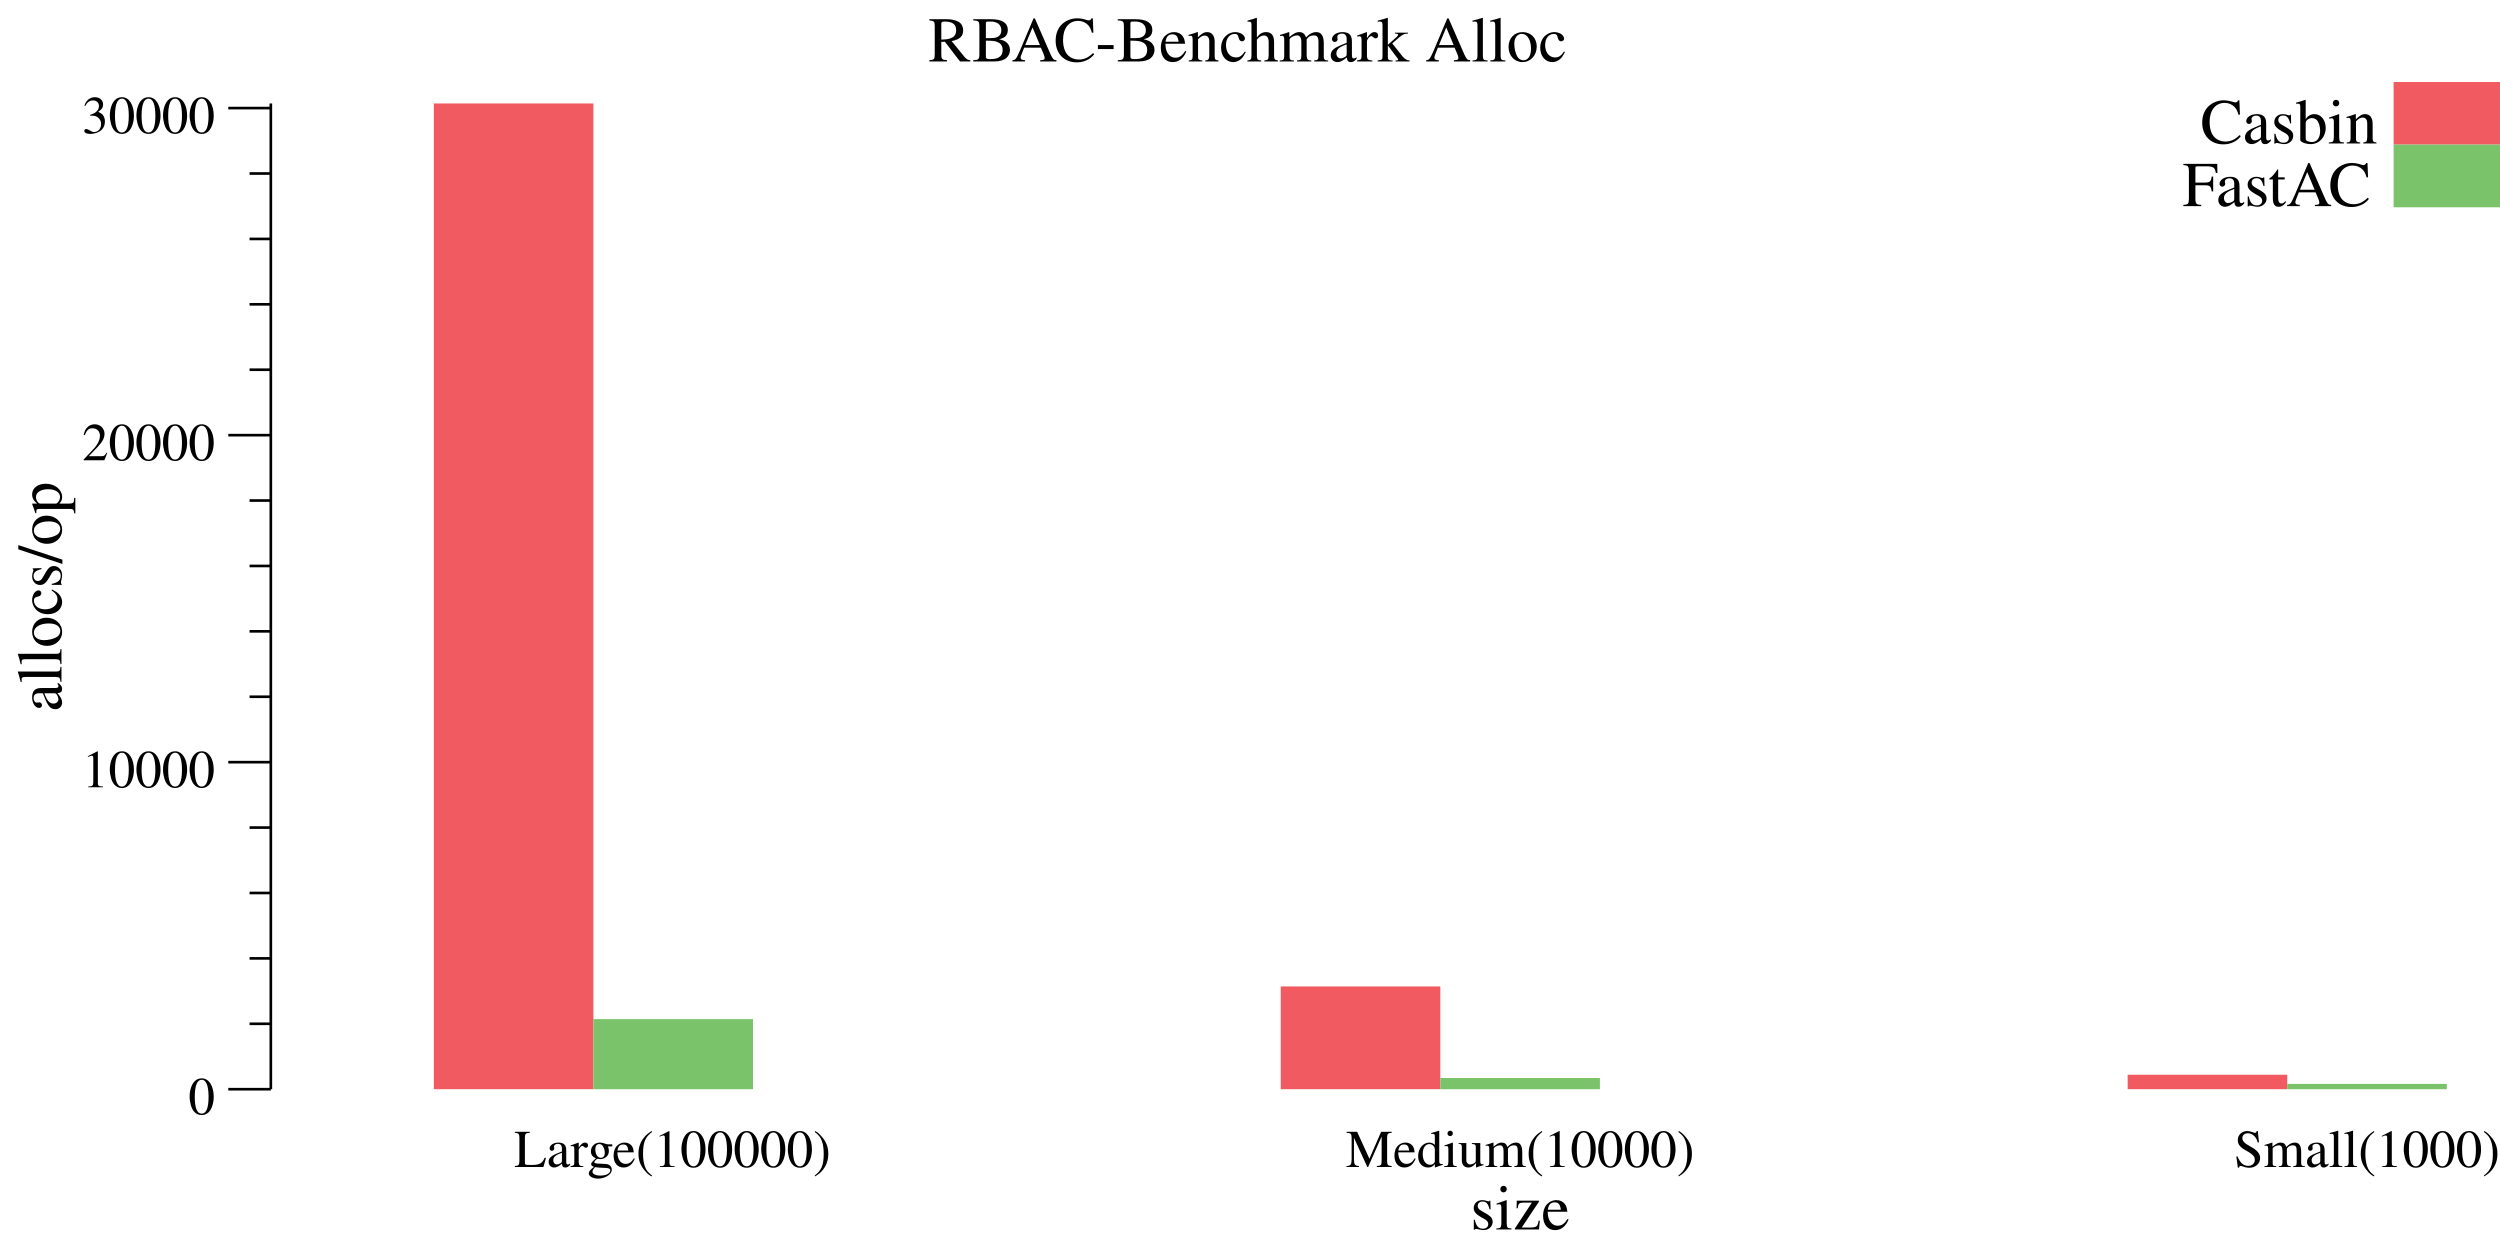
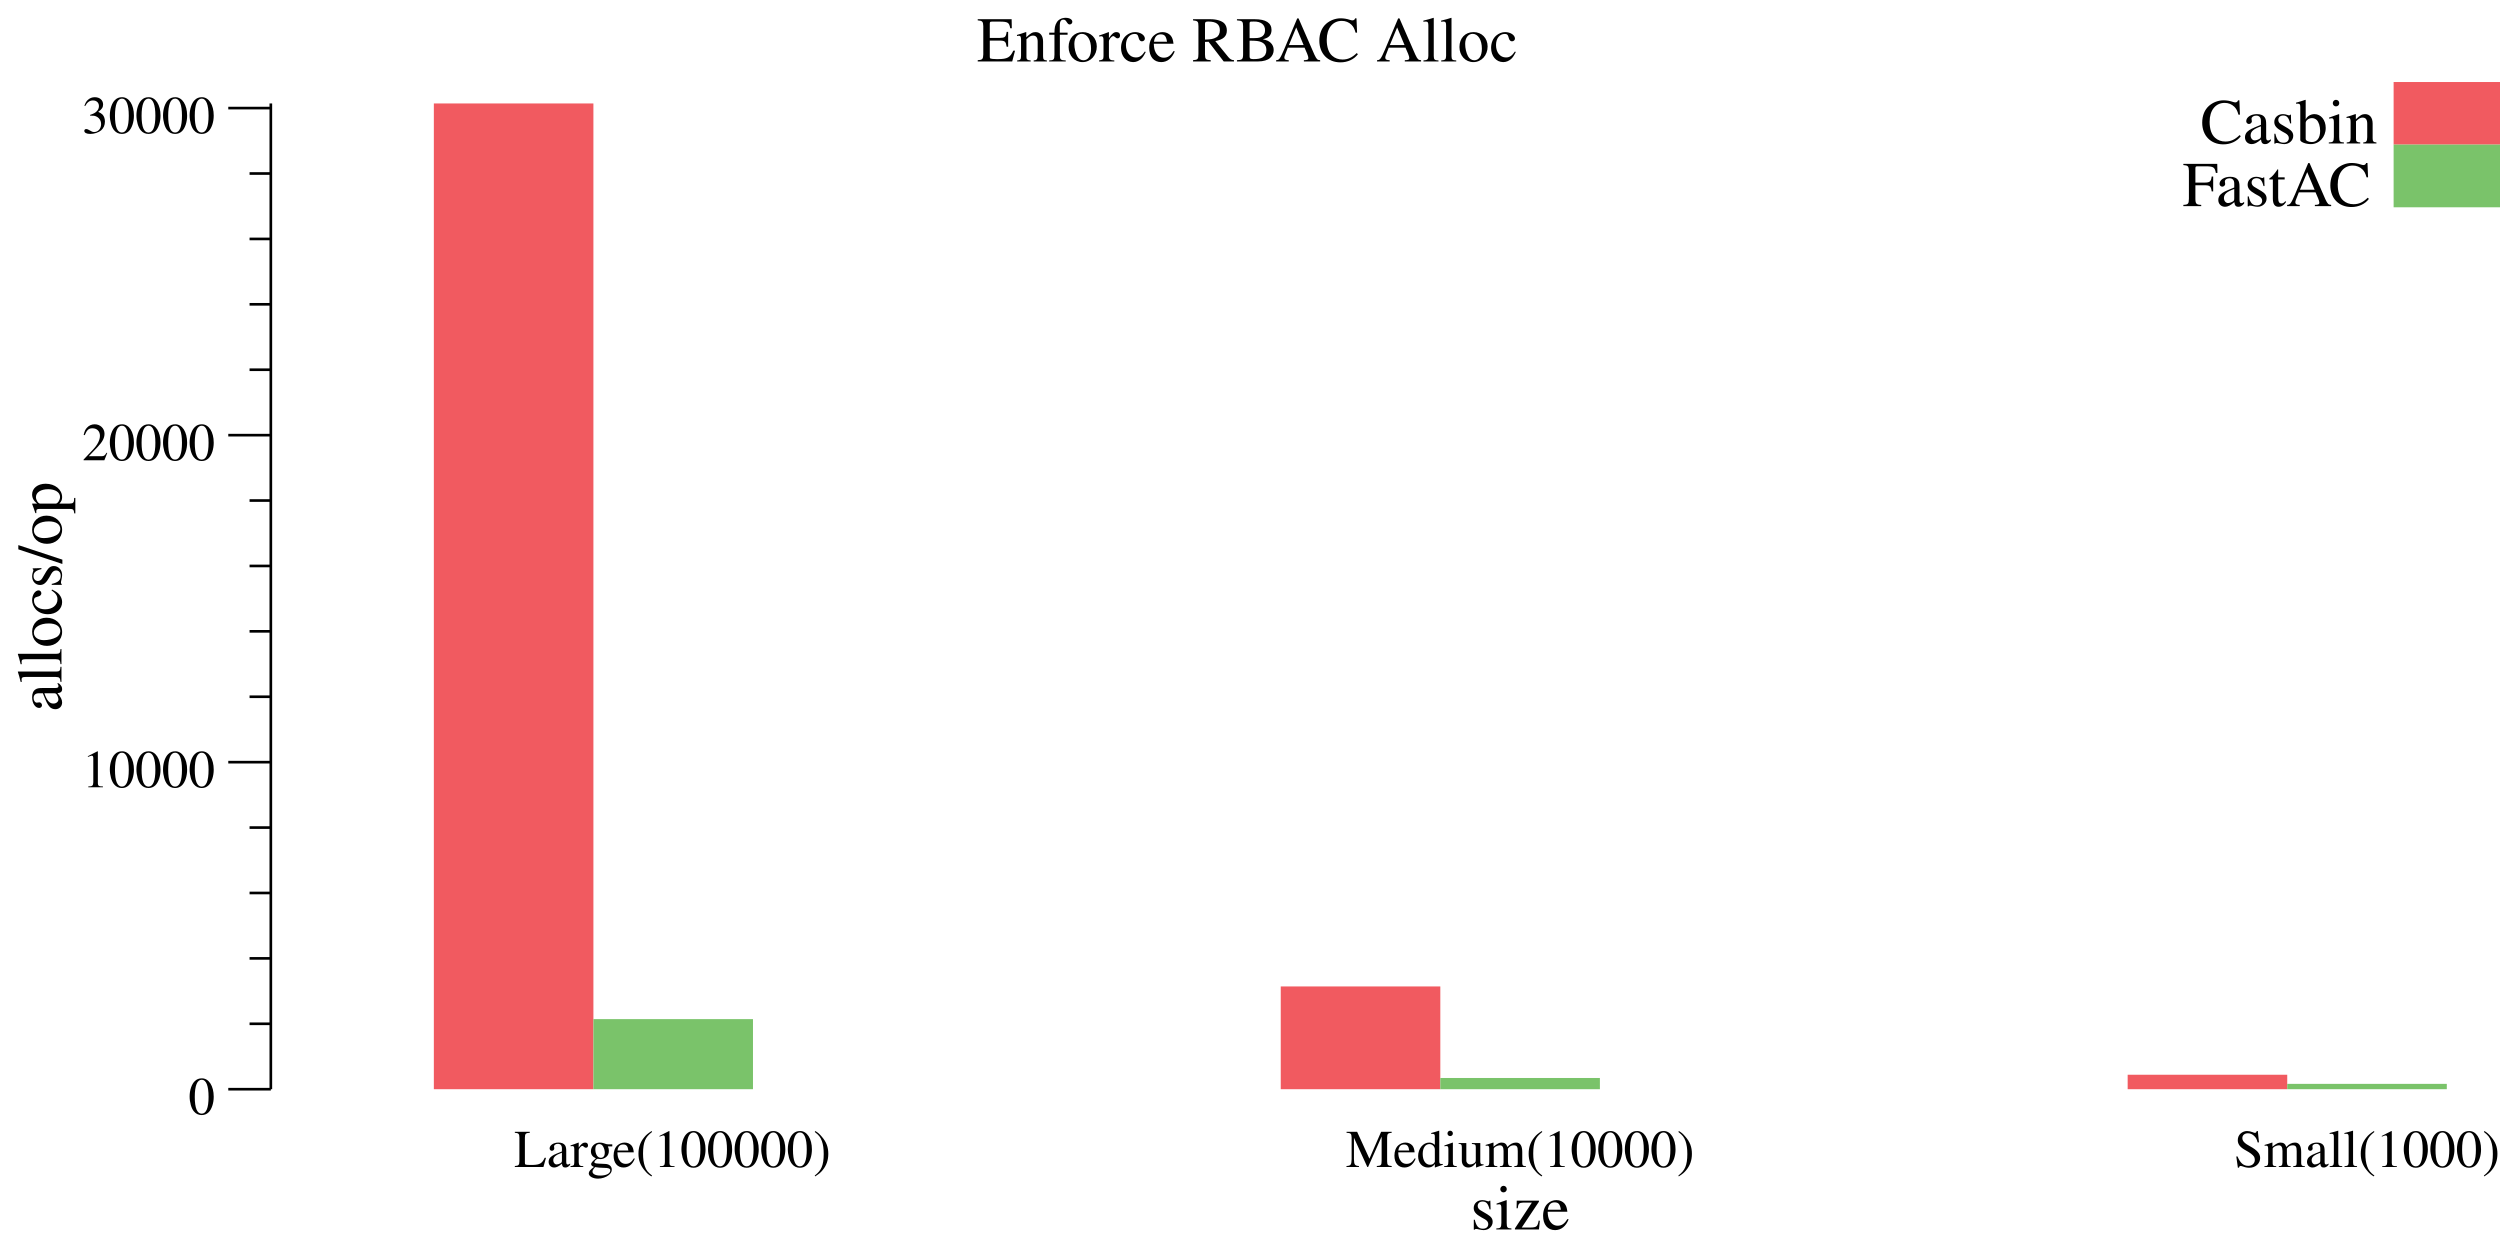
<svg xmlns="http://www.w3.org/2000/svg" width="470pt" height="235pt" viewBox="0 0 470 235">
  <g transform="scale(1, -1) translate(0, -235)">
    <path d="M0,0L470,0L470,235L0,235Z" style="fill:#FFFFFF" />
-     <text x="174.51" y="-223.45" transform="scale(1, -1)" style="font-family:Times;font-weight:normal;font-style:normal;font-size:12px">RBAC-Benchmark Alloc</text>
+     <text x="183.67" y="-223.45" transform="scale(1, -1)" style="font-family:Times;font-weight:normal;font-style:normal;font-size:12px">Enforce RBAC Alloc</text>
    <text x="276.45" y="-3.861" transform="scale(1, -1)" style="font-family:Times;font-weight:normal;font-style:normal;font-size:12px">size</text>
    <text x="96.666" y="-15.602" transform="scale(1, -1)" style="font-family:Times;font-weight:normal;font-style:normal;font-size:10px">Large(100000)</text>
    <text x="253.01" y="-15.602" transform="scale(1, -1)" style="font-family:Times;font-weight:normal;font-style:normal;font-size:10px">Medium(10000)</text>
    <text x="420" y="-15.602" transform="scale(1, -1)" style="font-family:Times;font-weight:normal;font-style:normal;font-size:10px">Small(1000)</text>
    <g transform="rotate(90)">
      <text x="101.23" y="11.555" transform="scale(1, -1)" style="font-family:Times;font-weight:normal;font-style:normal;font-size:12px">allocs/op</text>
    </g>
    <text x="35.416" y="-25.509" transform="scale(1, -1)" style="font-family:Times;font-weight:normal;font-style:normal;font-size:10px">0</text>
    <text x="15.416" y="-86.991" transform="scale(1, -1)" style="font-family:Times;font-weight:normal;font-style:normal;font-size:10px">10000</text>
    <text x="15.416" y="-148.47" transform="scale(1, -1)" style="font-family:Times;font-weight:normal;font-style:normal;font-size:10px">20000</text>
    <text x="15.416" y="-209.96" transform="scale(1, -1)" style="font-family:Times;font-weight:normal;font-style:normal;font-size:10px">30000</text>
    <path d="M42.916,30.23L50.916,30.23" style="fill:none;stroke:#000000;stroke-width:0.5" />
    <path d="M42.916,91.713L50.916,91.713" style="fill:none;stroke:#000000;stroke-width:0.5" />
    <path d="M42.916,153.19L50.916,153.19" style="fill:none;stroke:#000000;stroke-width:0.5" />
    <path d="M42.916,214.68L50.916,214.68" style="fill:none;stroke:#000000;stroke-width:0.5" />
    <path d="M46.916,42.527L50.916,42.527" style="fill:none;stroke:#000000;stroke-width:0.5" />
    <path d="M46.916,54.823L50.916,54.823" style="fill:none;stroke:#000000;stroke-width:0.5" />
    <path d="M46.916,67.12L50.916,67.12" style="fill:none;stroke:#000000;stroke-width:0.5" />
    <path d="M46.916,79.416L50.916,79.416" style="fill:none;stroke:#000000;stroke-width:0.5" />
    <path d="M46.916,104.01L50.916,104.01" style="fill:none;stroke:#000000;stroke-width:0.5" />
    <path d="M46.916,116.31L50.916,116.31" style="fill:none;stroke:#000000;stroke-width:0.5" />
    <path d="M46.916,128.6L50.916,128.6" style="fill:none;stroke:#000000;stroke-width:0.5" />
    <path d="M46.916,140.9L50.916,140.9" style="fill:none;stroke:#000000;stroke-width:0.5" />
    <path d="M46.916,165.49L50.916,165.49" style="fill:none;stroke:#000000;stroke-width:0.5" />
    <path d="M46.916,177.79L50.916,177.79" style="fill:none;stroke:#000000;stroke-width:0.5" />
    <path d="M46.916,190.08L50.916,190.08" style="fill:none;stroke:#000000;stroke-width:0.5" />
    <path d="M46.916,202.38L50.916,202.38" style="fill:none;stroke:#000000;stroke-width:0.5" />
    <path d="M50.916,30.23L50.916,215.55" style="fill:none;stroke:#000000;stroke-width:0.5" />
    <path d="M81.563,30.23L81.563,215.55L111.56,215.55L111.56,30.23Z" style="fill:#F15A60" />
    <path d="M240.78,30.23L240.78,49.548L270.78,49.548L270.78,30.23Z" style="fill:#F15A60" />
    <path d="M400,30.23L400,32.948L430,32.948L430,30.23Z" style="fill:#F15A60" />
    <path d="M111.56,30.23L111.56,43.406L141.56,43.406L141.56,30.23Z" style="fill:#7AC36A" />
    <path d="M270.78,30.23L270.78,32.339L300.78,32.339L300.78,30.23Z" style="fill:#7AC36A" />
    <path d="M430,30.23L430,31.233L460,31.233L460,30.23Z" style="fill:#7AC36A" />
    <path d="M450,207.81L450,219.58L470,219.58L470,207.81Z" style="fill:#F15A60" />
    <text x="413.67" y="-208.03" transform="scale(1, -1)" style="font-family:Times;font-weight:normal;font-style:normal;font-size:12px">Casbin</text>
    <path d="M450,196.03L450,207.81L470,207.81L470,196.03Z" style="fill:#7AC36A" />
    <text x="410.33" y="-196.25" transform="scale(1, -1)" style="font-family:Times;font-weight:normal;font-style:normal;font-size:12px">FastAC</text>
  </g>
</svg>
